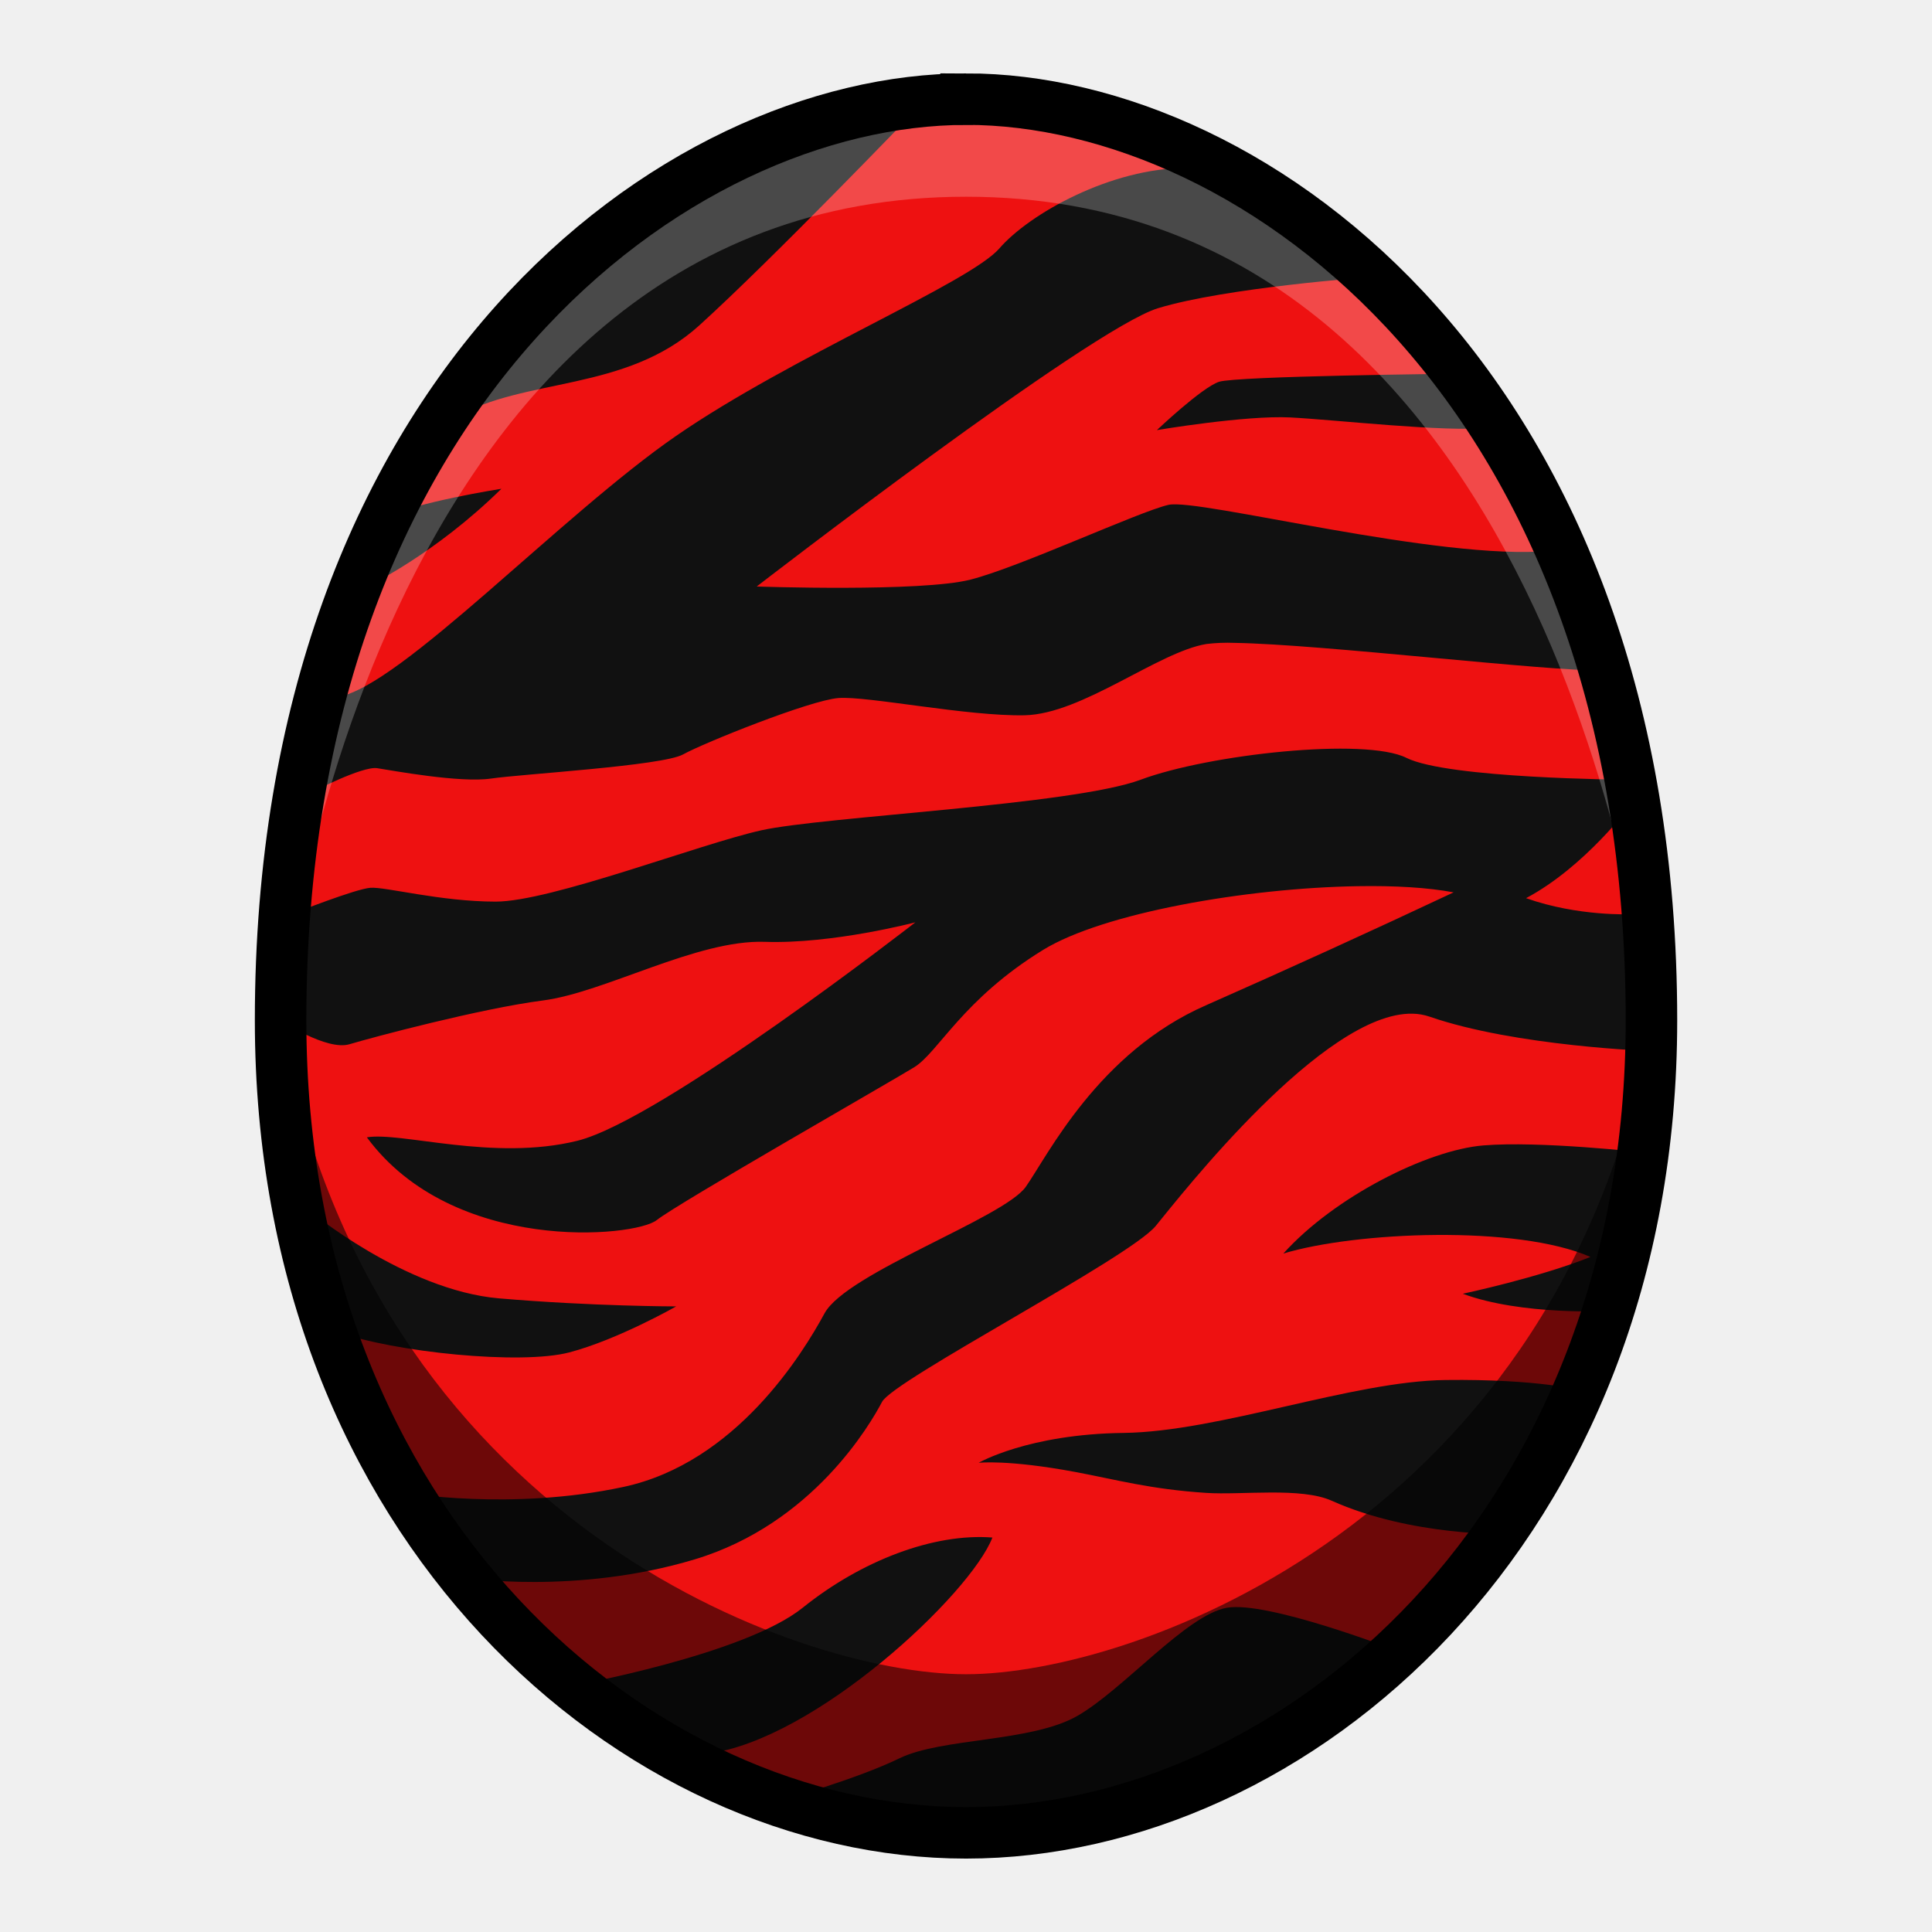
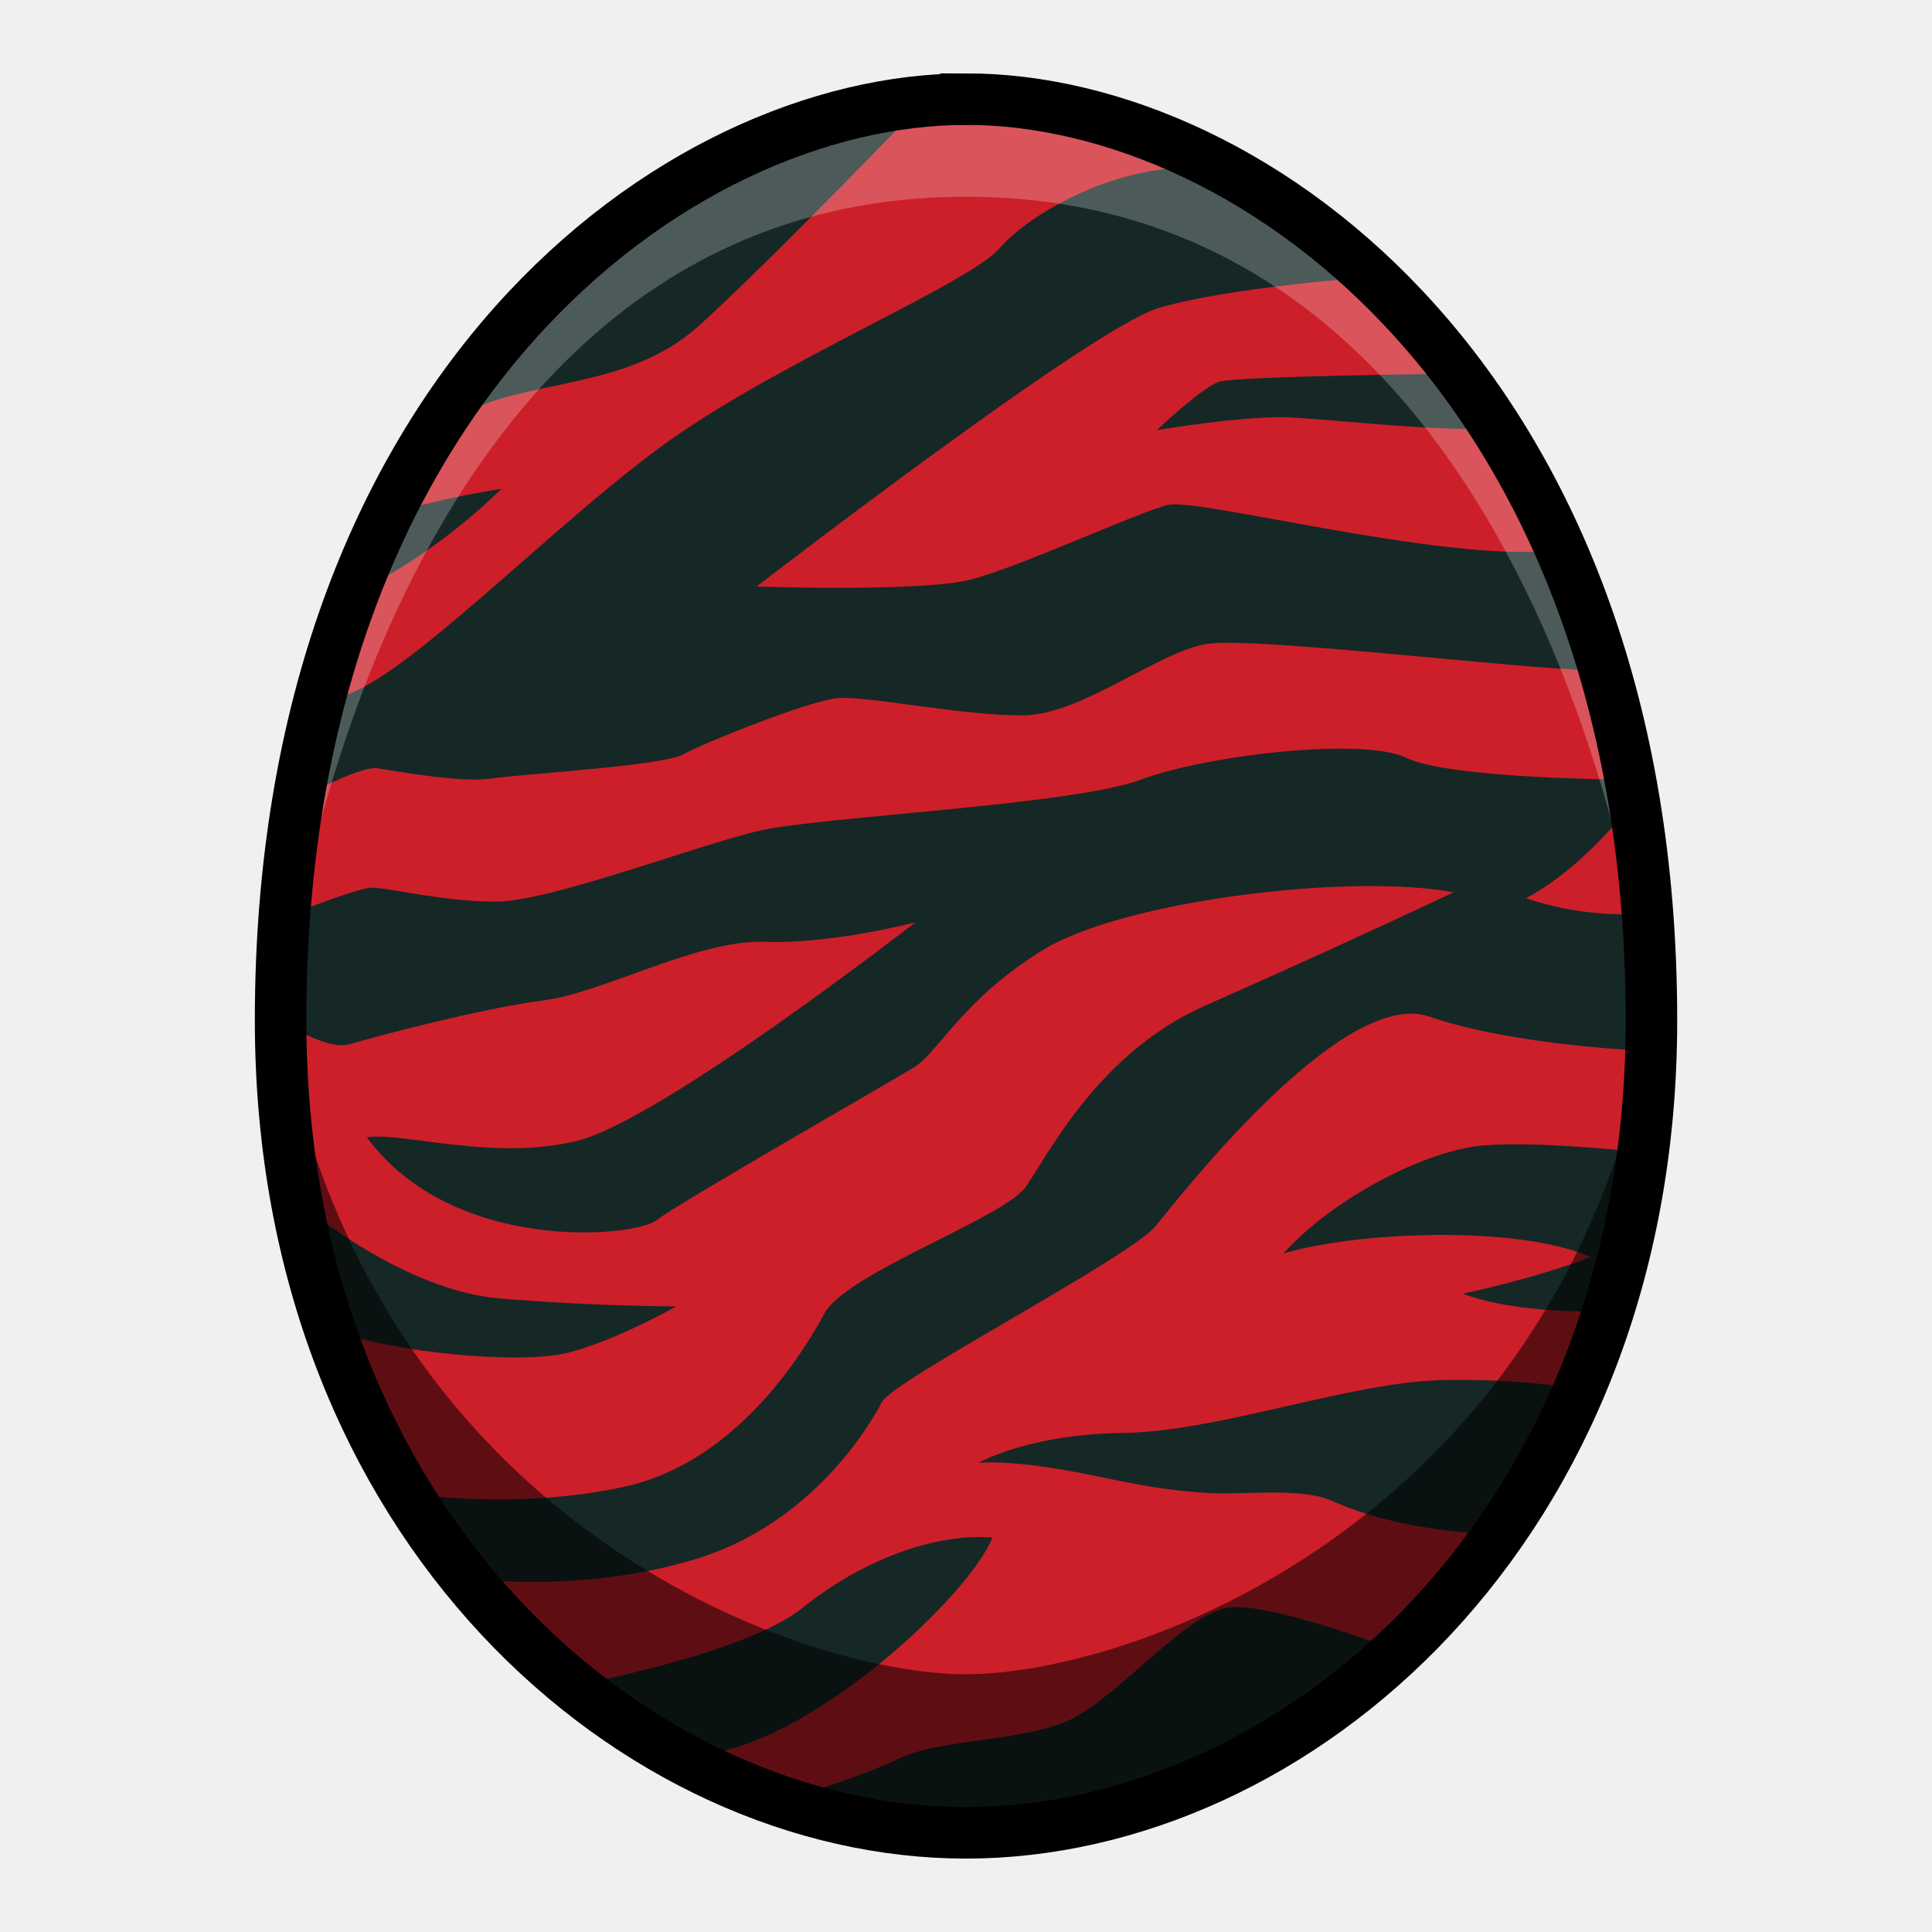
<svg xmlns="http://www.w3.org/2000/svg" viewBox="0 0 39.687 39.687">
-   <path d="M19.844 2.037c-5.953 0-14.08 5.976-14.08 18.922 0 10.441 7.34 16.691 14.08 16.691s14.08-6.25 14.08-16.691c0-12.946-8.127-18.923-14.08-18.923z" fill="#111" />
-   <path d="M19.256 2.286c-.316.008-.5.03-.5.03s-2.881 3-4.393 4.37-3.59 1.062-5.008 1.889L7.937 10.63c.567-.307 2.363-.59 2.363-.59-1.37 1.347-2.717 1.985-2.717 1.985l-.638 2.29c1.276-.212 4.583-3.732 6.945-5.362 2.363-1.63 6.024-3.142 6.639-3.85.614-.71 2.291-1.654 3.85-1.654-2.02-1.099-4.172-1.187-5.123-1.163zm8.88 3.407s-2.954.213-4.348.638c-1.393.425-8.244 5.717-8.244 5.717s3.378.118 4.394-.142 3.449-1.393 4.063-1.535c.614-.142 5.575 1.157 7.843.944l-1.252-2.527c-.898.094-3.166-.166-4.087-.213-.921-.047-2.74.26-2.74.26s.921-.874 1.275-.992c.355-.118 4.796-.165 4.796-.165l-1.7-1.985zm-2.775 7.513a3.63 3.63 0 0 0-.58.023c-.993.165-2.552 1.44-3.733 1.464-1.181.024-3.236-.4-3.826-.354-.591.048-2.765.922-3.19 1.158-.425.236-3.307.402-3.945.496s-2.032-.166-2.339-.213c-.307-.047-1.346.496-1.346.496l-.354 2.48s1.251-.495 1.559-.519c.307-.024 1.44.284 2.575.284 1.134 0 4.181-1.181 5.457-1.465 1.275-.283 6.402-.52 7.795-1.04 1.394-.52 4.607-.873 5.457-.448.851.425 4.488.448 4.488.448l.119.52s-.94 1.272-2.15 1.914c1.07.38 2.15.33 2.15.33l.401-1.96-.968-3.048c-1.158.02-5.77-.537-7.57-.566zm2.526 4.998c-2.28.037-5.22.547-6.46 1.309-1.654 1.016-2.15 2.102-2.647 2.41-.496.306-4.842 2.787-5.291 3.141-.449.355-4.181.703-5.953-1.701.709-.118 2.598.497 4.323.071 1.725-.425 6.945-4.488 6.945-4.488s-1.701.449-3.095.401c-1.393-.047-3.283 1.04-4.559 1.205-1.276.165-3.496.756-3.969.898-.472.142-1.417-.49-1.417-.49l.567 3.891s1.984 1.654 3.921 1.82c1.937.165 3.638.165 3.638.165s-1.204.685-2.196.945c-.993.26-3.592 0-4.773-.425l1.394 3.307s2.174.378 4.489-.118 3.685-2.74 4.134-3.567c.449-.827 3.685-1.961 4.134-2.599.449-.638 1.488-2.764 3.709-3.732a235.68 235.68 0 0 0 5.079-2.316c-.526-.1-1.213-.14-1.973-.127zm1.127 2.619c-1.825-.037-4.763 3.739-5.273 4.36-.543.66-5.386 3.165-5.622 3.614-.236.449-1.418 2.504-3.85 3.236-2.434.733-4.725.378-4.725.378l2.197 2.22s3.544-.637 4.748-1.605c1.205-.969 2.693-1.536 3.897-1.442-.448 1.158-3.637 4.158-5.858 4.441l1.56.945s1.512-.425 2.386-.85c.874-.426 2.716-.33 3.66-.874.946-.543 2.245-2.079 3.072-2.22.827-.142 3.402.85 3.402.85l2.339-2.363s-1.961.047-3.591-.685c-.63-.283-1.848-.113-2.577-.161-1.157-.076-1.836-.27-2.691-.43-1.394-.26-1.985-.188-1.985-.188s1.016-.59 2.977-.614c1.96-.024 4.7-1.064 6.614-1.087 1.914-.024 2.788.213 2.788.213l.567-1.63s-1.795.094-3-.355c0 0 1.559-.33 2.622-.756-1.512-.661-4.82-.52-6.308-.07 1.04-1.158 2.953-2.127 4.11-2.221 1.158-.095 3.26.142 3.26.142l.19-2.08s-2.787-.094-4.56-.708a1.13 1.13 0 0 0-.349-.06z" fill="#e11" />
+   <path d="M19.844 2.037c-5.953 0-14.08 5.976-14.08 18.922 0 10.441 7.34 16.691 14.08 16.691s14.08-6.25 14.08-16.691c0-12.946-8.127-18.923-14.08-18.923z" fill="#152826" />
+   <path d="M19.256 2.286c-.316.008-.5.03-.5.03s-2.881 3-4.393 4.37-3.59 1.062-5.008 1.889L7.937 10.63c.567-.307 2.363-.59 2.363-.59-1.37 1.347-2.717 1.985-2.717 1.985l-.638 2.29c1.276-.212 4.583-3.732 6.945-5.362 2.363-1.63 6.024-3.142 6.639-3.85.614-.71 2.291-1.654 3.85-1.654-2.02-1.099-4.172-1.187-5.123-1.163zm8.88 3.407s-2.954.213-4.348.638c-1.393.425-8.244 5.717-8.244 5.717s3.378.118 4.394-.142 3.449-1.393 4.063-1.535c.614-.142 5.575 1.157 7.843.944l-1.252-2.527c-.898.094-3.166-.166-4.087-.213-.921-.047-2.74.26-2.74.26s.921-.874 1.275-.992c.355-.118 4.796-.165 4.796-.165l-1.7-1.985zm-2.775 7.513a3.63 3.63 0 0 0-.58.023c-.993.165-2.552 1.44-3.733 1.464-1.181.024-3.236-.4-3.826-.354-.591.048-2.765.922-3.19 1.158-.425.236-3.307.402-3.945.496s-2.032-.166-2.339-.213c-.307-.047-1.346.496-1.346.496l-.354 2.48s1.251-.495 1.559-.519c.307-.024 1.44.284 2.575.284 1.134 0 4.181-1.181 5.457-1.465 1.275-.283 6.402-.52 7.795-1.04 1.394-.52 4.607-.873 5.457-.448.851.425 4.488.448 4.488.448l.119.52s-.94 1.272-2.15 1.914c1.07.38 2.15.33 2.15.33l.401-1.96-.968-3.048c-1.158.02-5.77-.537-7.57-.566zm2.526 4.998c-2.28.037-5.22.547-6.46 1.309-1.654 1.016-2.15 2.102-2.647 2.41-.496.306-4.842 2.787-5.291 3.141-.449.355-4.181.703-5.953-1.701.709-.118 2.598.497 4.323.071 1.725-.425 6.945-4.488 6.945-4.488s-1.701.449-3.095.401c-1.393-.047-3.283 1.04-4.559 1.205-1.276.165-3.496.756-3.969.898-.472.142-1.417-.49-1.417-.49l.567 3.891s1.984 1.654 3.921 1.82c1.937.165 3.638.165 3.638.165s-1.204.685-2.196.945c-.993.26-3.592 0-4.773-.425l1.394 3.307s2.174.378 4.489-.118 3.685-2.74 4.134-3.567c.449-.827 3.685-1.961 4.134-2.599.449-.638 1.488-2.764 3.709-3.732a235.68 235.68 0 0 0 5.079-2.316c-.526-.1-1.213-.14-1.973-.127zm1.127 2.619c-1.825-.037-4.763 3.739-5.273 4.36-.543.66-5.386 3.165-5.622 3.614-.236.449-1.418 2.504-3.85 3.236-2.434.733-4.725.378-4.725.378l2.197 2.22s3.544-.637 4.748-1.605c1.205-.969 2.693-1.536 3.897-1.442-.448 1.158-3.637 4.158-5.858 4.441l1.56.945s1.512-.425 2.386-.85c.874-.426 2.716-.33 3.66-.874.946-.543 2.245-2.079 3.072-2.22.827-.142 3.402.85 3.402.85l2.339-2.363s-1.961.047-3.591-.685c-.63-.283-1.848-.113-2.577-.161-1.157-.076-1.836-.27-2.691-.43-1.394-.26-1.985-.188-1.985-.188s1.016-.59 2.977-.614c1.96-.024 4.7-1.064 6.614-1.087 1.914-.024 2.788.213 2.788.213l.567-1.63s-1.795.094-3-.355c0 0 1.559-.33 2.622-.756-1.512-.661-4.82-.52-6.308-.07 1.04-1.158 2.953-2.127 4.11-2.221 1.158-.095 3.26.142 3.26.142l.19-2.08s-2.787-.094-4.56-.708a1.13 1.13 0 0 0-.349-.06z" fill="#cd1f29" />
  <path d="M19.844 2.037c-8.886 0-14.08 9.48-14.08 18.922 0 0 1.718-16.918 14.08-16.918s14.08 16.918 14.08 16.918c0-9.442-5.195-18.923-14.08-18.923z" opacity=".238" fill="#fff" />
  <path d="M5.764 20.959c.25 12.682 10.938 16.691 14.08 16.691 3.141 0 13.83-4.009 14.08-16.691-1.822 10.27-10.607 13.433-14.08 13.433-3.474 0-12.258-3.164-14.08-13.433z" opacity=".541" />
  <path d="M19.844 2.037c-5.953 0-14.08 5.976-14.08 18.922 0 10.441 7.34 16.691 14.08 16.691s14.08-6.25 14.08-16.691c0-12.946-8.127-18.923-14.08-18.923z" fill="none" stroke="#000" stroke-width="1.058" />
</svg>
